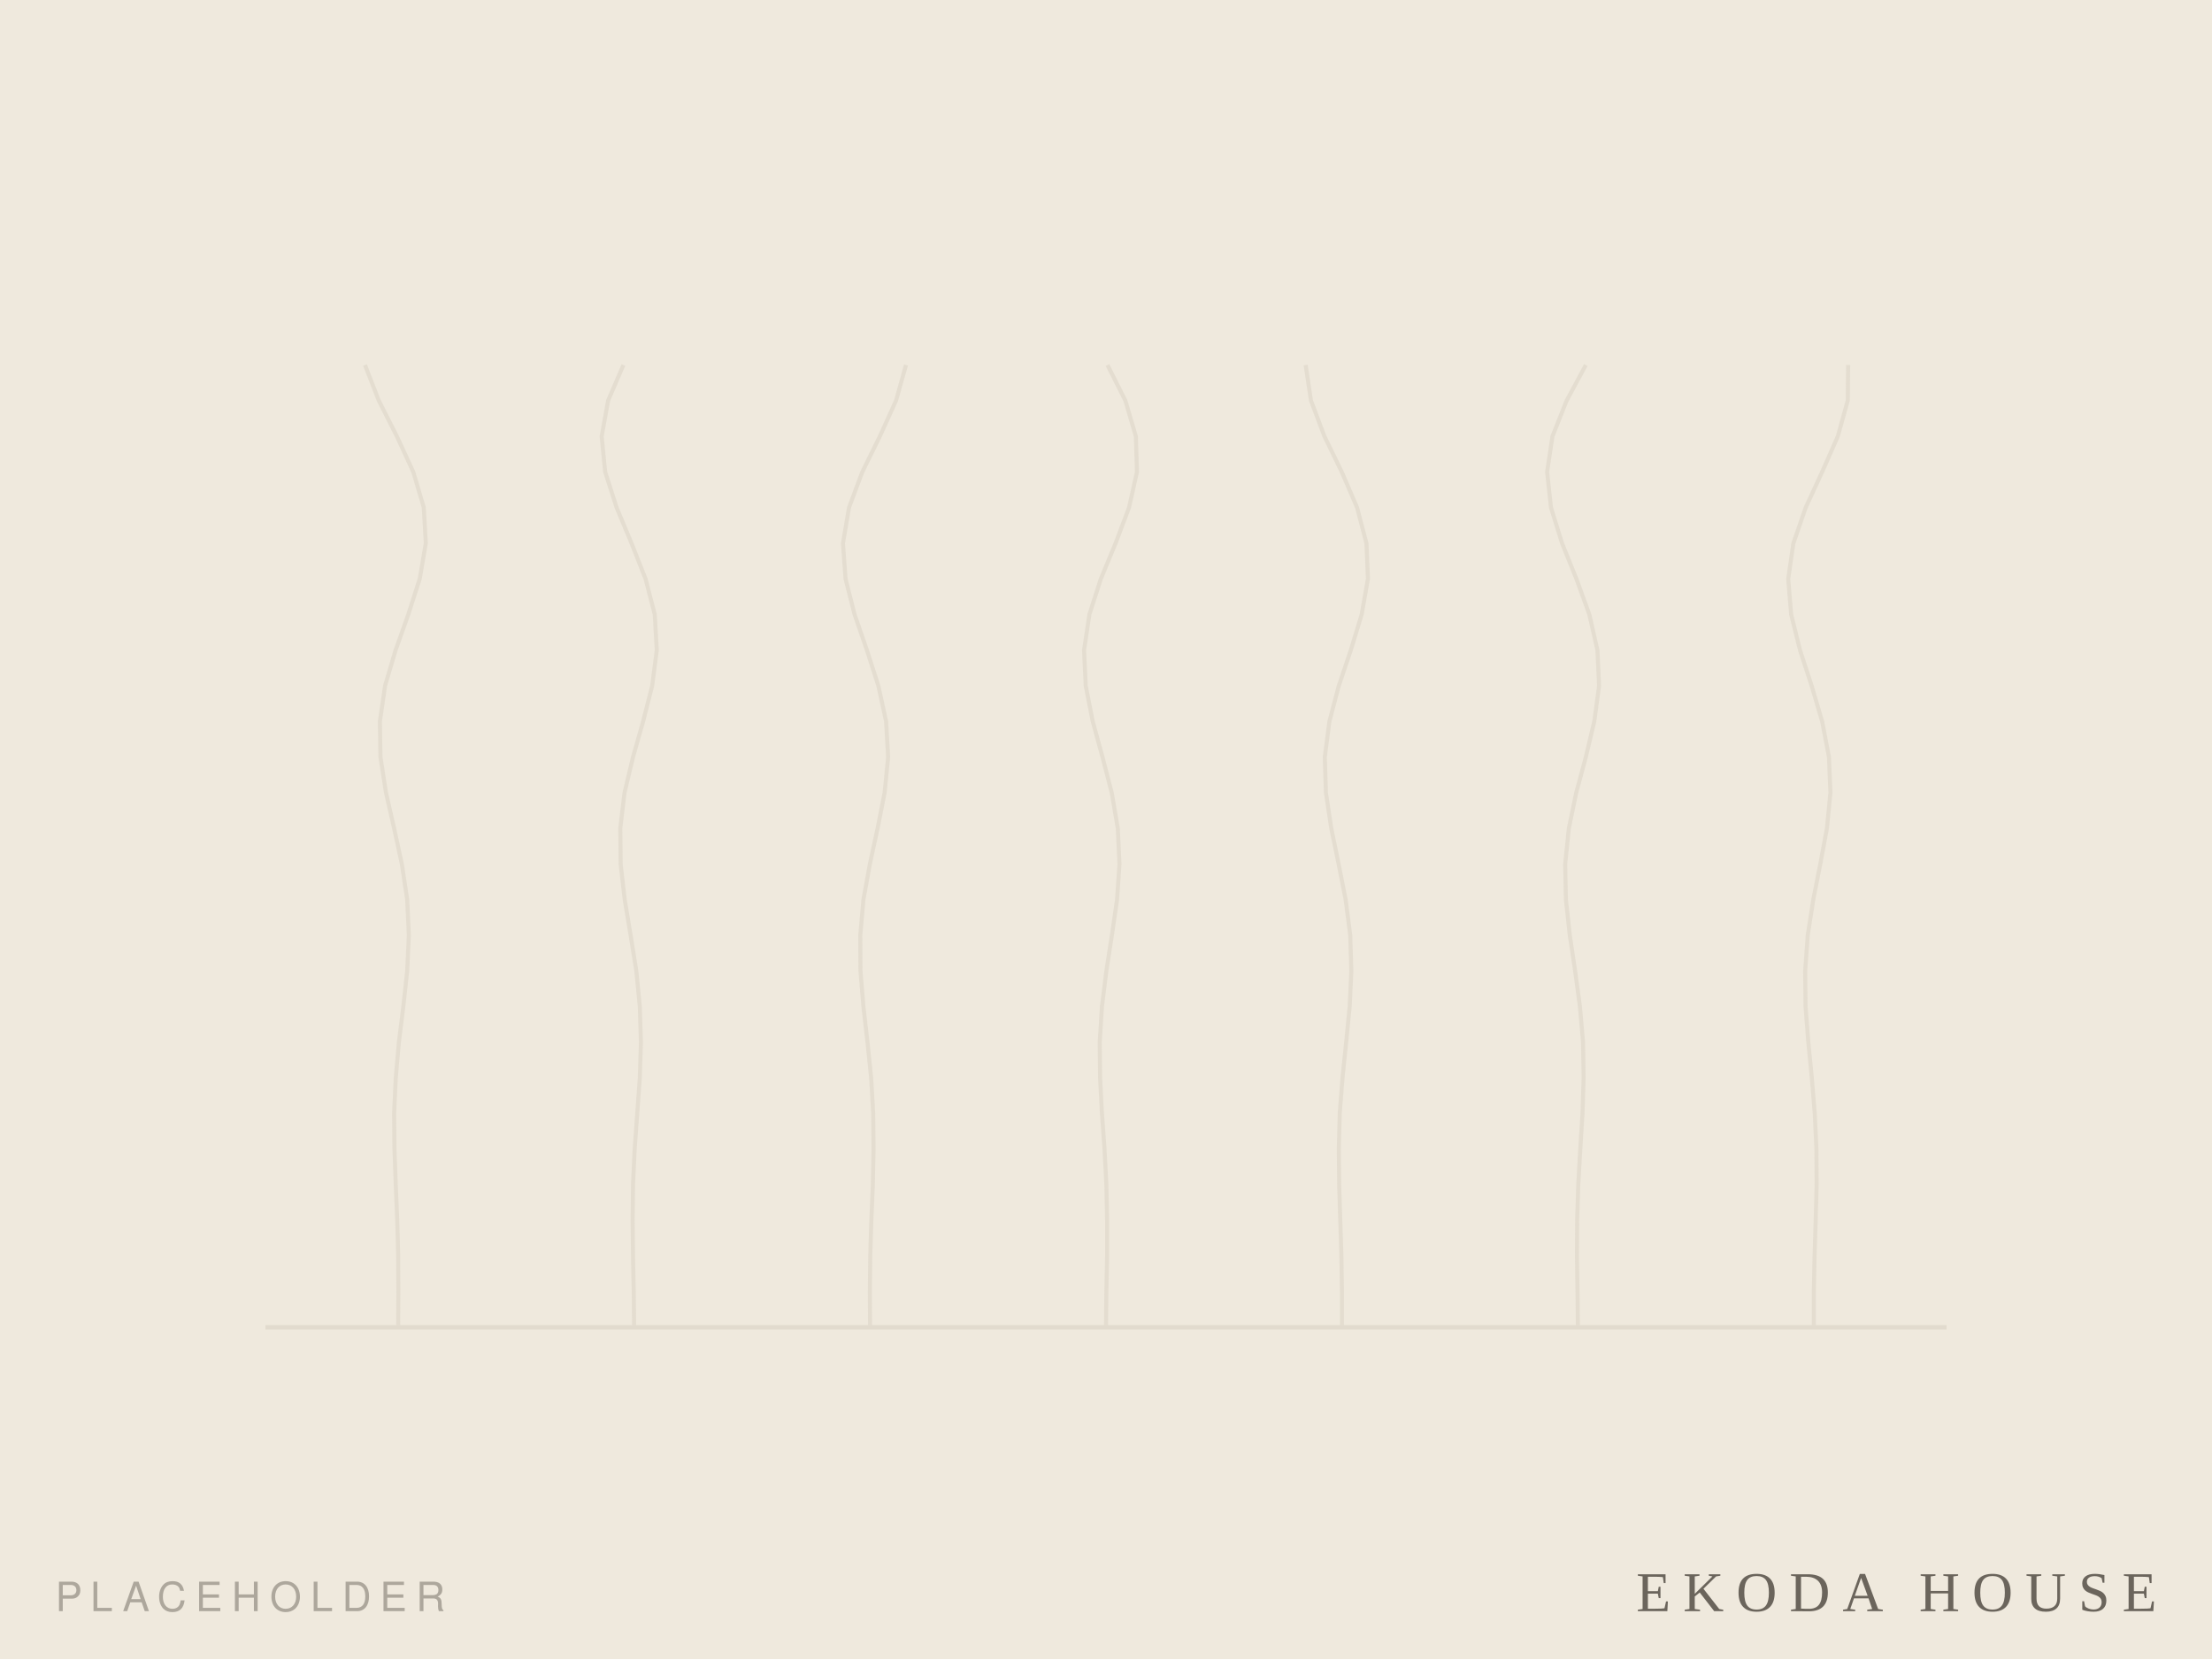
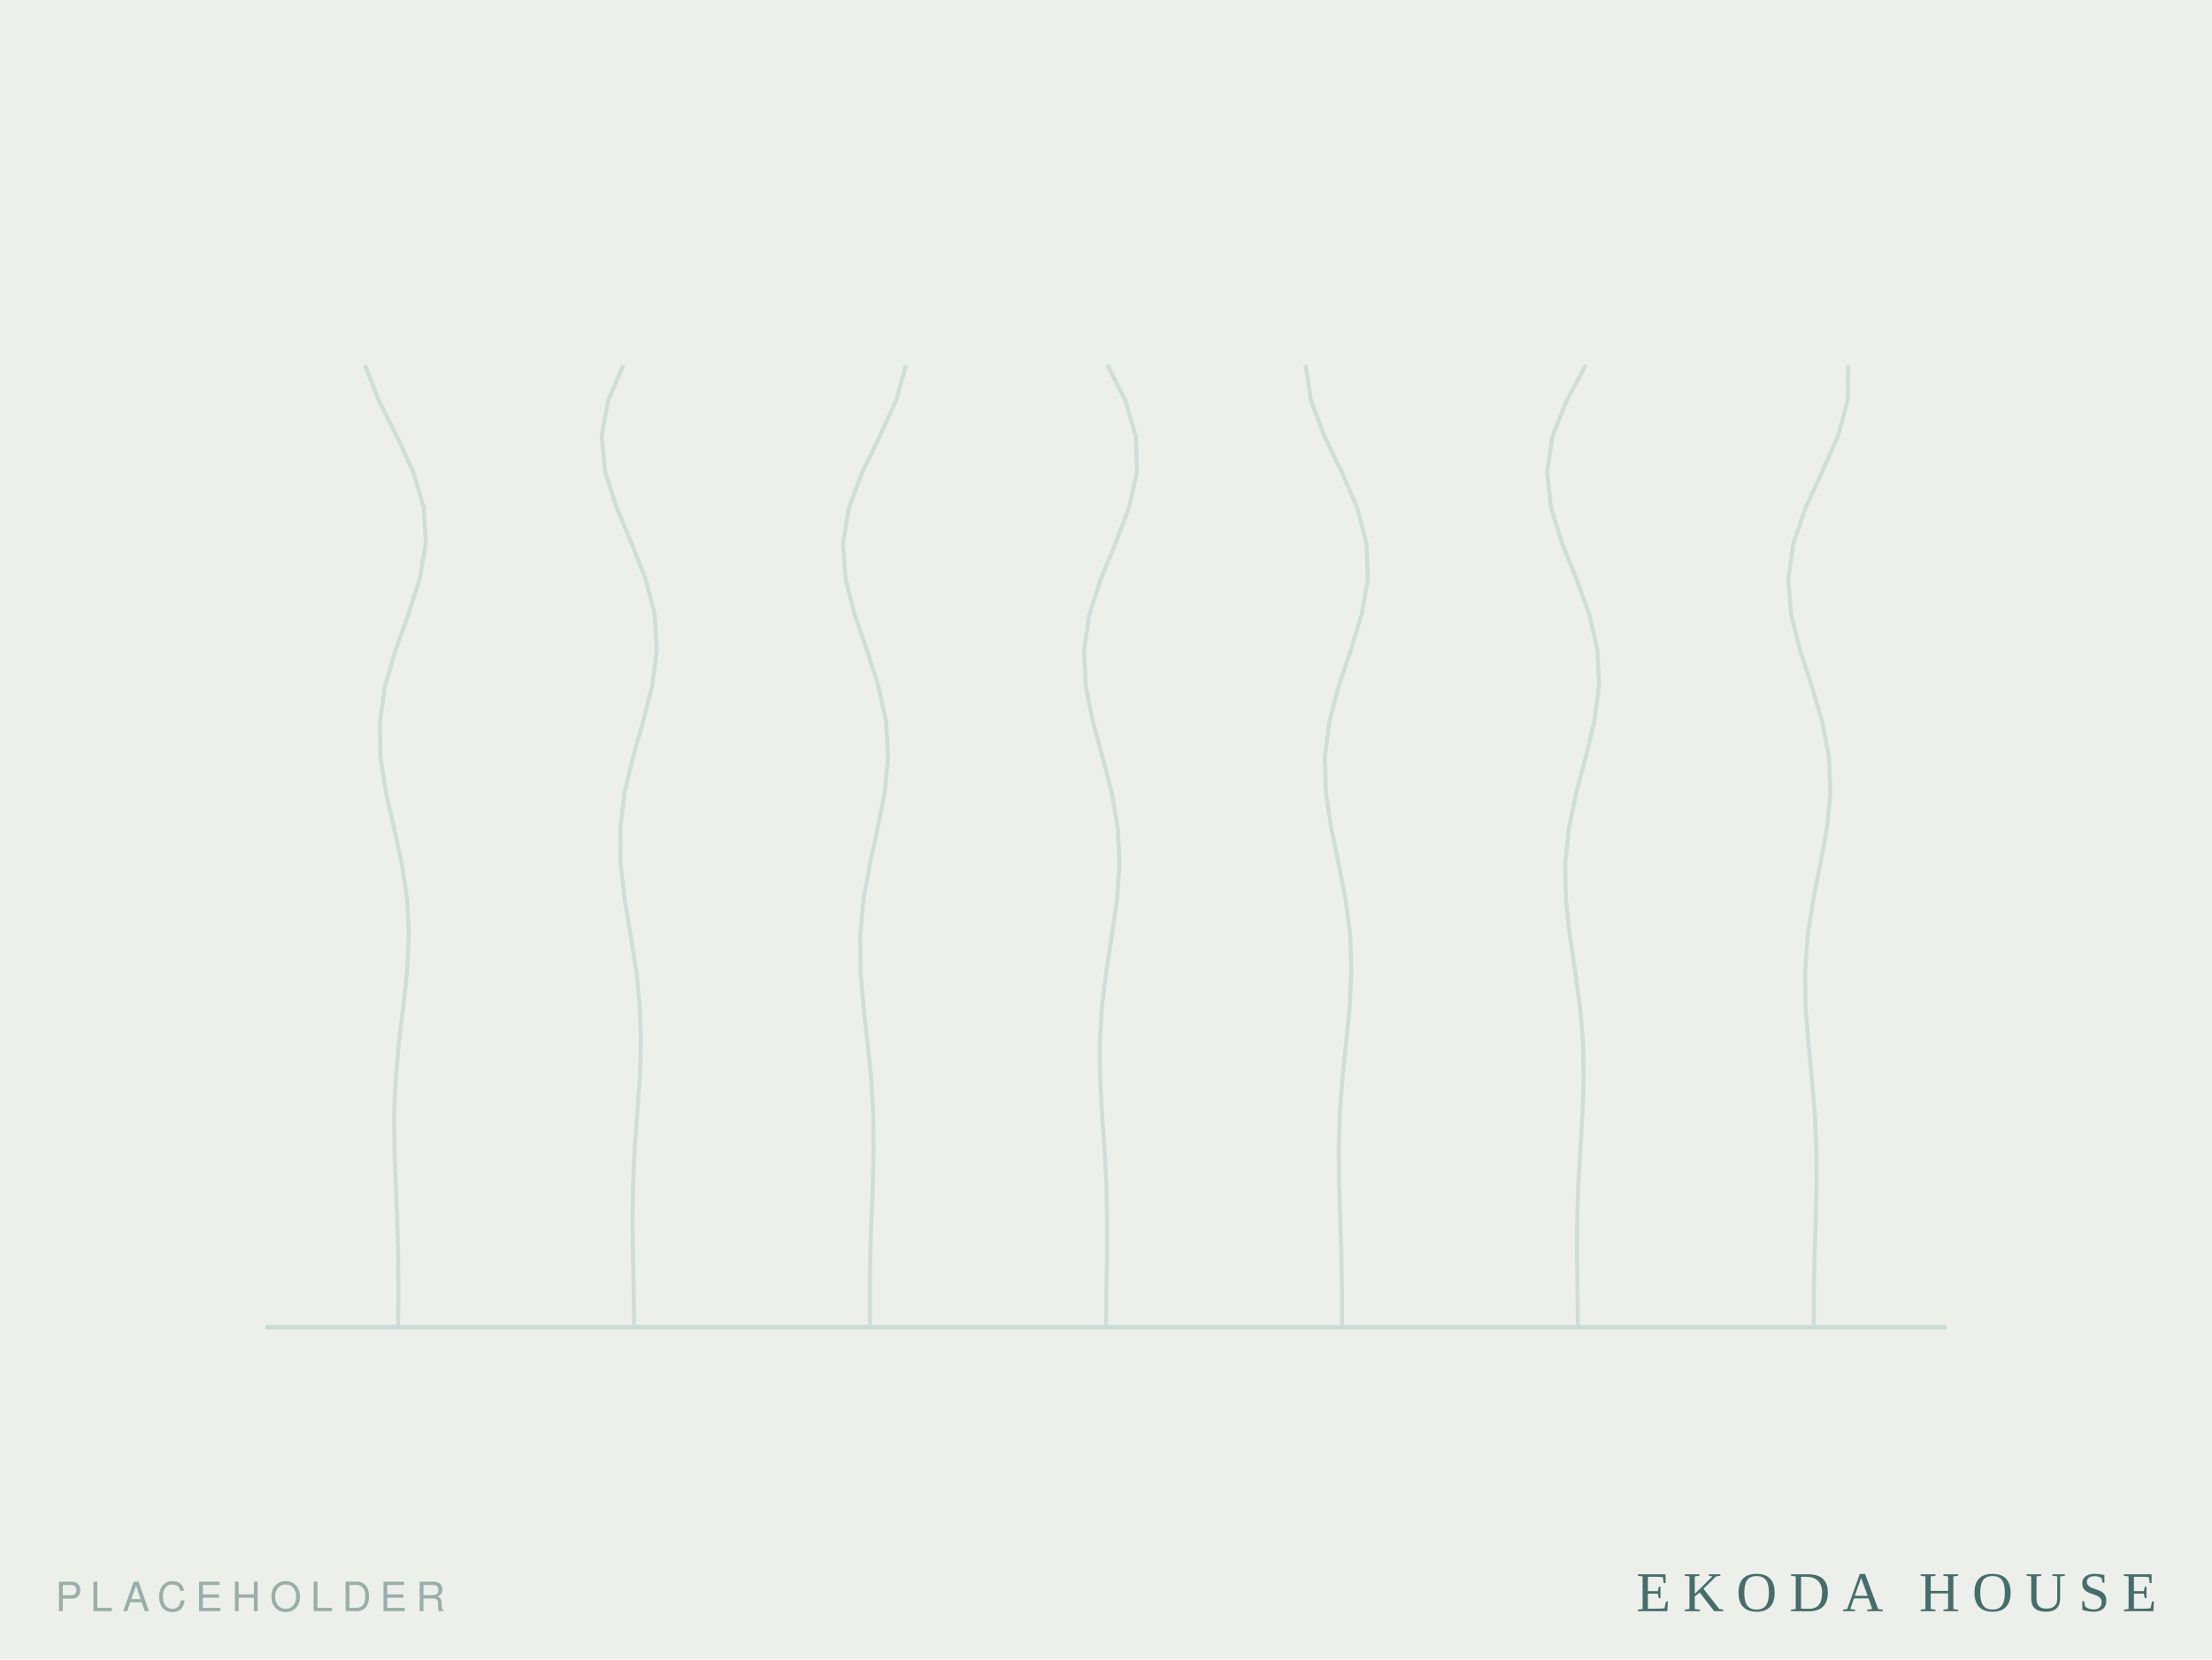
<svg xmlns="http://www.w3.org/2000/svg" viewBox="0 0 1200 900" width="1200" height="900">
-   <rect width="1200" height="900" fill="#EFE9DD" />
-   <polyline points="216.0,720.0 216.1,700.7 216.0,681.3 215.5,662.0 214.7,642.7 214.0,623.3 213.8,604.0 214.7,584.7 216.4,565.3 218.8,546.0 220.9,526.7 221.8,507.3 220.9,488.0 218.0,468.7 213.8,449.3 209.4,430.0 206.4,410.7 206.1,391.3 208.9,372.0 214.6,352.7 221.5,333.3 227.7,314.0 231.0,294.7 229.9,275.3 224.2,256.0 215.3,236.7 205.5,217.3 198.0,198.0" fill="none" stroke="#E2DBCE" stroke-width="2.2" opacity="0.85" />
-   <polyline points="344.0,720.0 343.8,700.7 343.4,681.3 343.2,662.0 343.4,642.7 344.3,623.3 345.7,604.0 347.1,584.7 347.7,565.3 347.1,546.0 345.2,526.7 342.1,507.3 338.9,488.0 336.7,468.7 336.5,449.3 338.8,430.0 343.4,410.7 348.9,391.3 353.8,372.0 356.3,352.7 355.2,333.3 350.2,314.0 342.6,294.7 334.5,275.3 328.3,256.0 326.4,236.7 329.9,217.3 338.2,198.0" fill="none" stroke="#E2DBCE" stroke-width="2.2" opacity="0.85" />
-   <polyline points="472.0,720.0 471.9,700.7 472.1,681.3 472.7,662.0 473.5,642.7 473.9,623.3 473.7,604.0 472.6,584.7 470.6,565.3 468.4,546.0 466.8,526.7 466.7,507.3 468.4,488.0 471.9,468.7 476.1,449.3 479.9,430.0 481.8,410.7 480.7,391.3 476.5,372.0 470.3,352.7 463.6,333.3 458.7,314.0 457.3,294.7 460.6,275.3 467.8,256.0 477.3,236.7 486.1,217.3 491.5,198.0" fill="none" stroke="#E2DBCE" stroke-width="2.2" opacity="0.85" />
-   <polyline points="600.0,720.0 600.2,700.7 600.6,681.3 600.6,662.0 600.2,642.7 599.2,623.3 597.8,604.0 596.8,584.7 596.6,565.3 597.8,546.0 600.2,526.7 603.2,507.3 606.0,488.0 607.3,468.7 606.4,449.3 603.1,430.0 598.1,410.7 592.8,391.3 589.0,372.0 588.1,352.7 591.0,333.3 597.2,314.0 605.2,294.7 612.5,275.3 616.8,256.0 616.2,236.7 610.5,217.3 600.8,198.0" fill="none" stroke="#E2DBCE" stroke-width="2.2" opacity="0.85" />
-   <polyline points="728.0,720.0 728.0,700.7 727.7,681.3 727.1,662.0 726.5,642.7 726.3,623.3 726.8,604.0 728.3,584.7 730.3,565.3 732.2,546.0 733.1,526.7 732.5,507.3 730.0,488.0 726.2,468.7 722.2,449.3 719.3,430.0 718.7,410.7 721.2,391.3 726.3,372.0 732.8,352.7 738.7,333.3 742.1,314.0 741.3,294.7 736.2,275.3 727.9,256.0 718.5,236.7 711.2,217.3 708.3,198.0" fill="none" stroke="#E2DBCE" stroke-width="2.2" opacity="0.85" />
-   <polyline points="856.0,720.0 855.8,700.7 855.5,681.3 855.6,662.0 856.2,642.7 857.3,623.3 858.5,604.0 859.1,584.7 858.8,565.3 857.1,546.0 854.5,526.7 851.6,507.3 849.5,488.0 849.1,468.7 851.1,449.3 855.1,430.0 860.3,410.7 864.9,391.3 867.5,372.0 866.6,352.7 862.2,333.3 855.2,314.0 847.4,294.7 841.4,275.3 839.3,256.0 842.2,236.7 849.9,217.3 860.3,198.0" fill="none" stroke="#E2DBCE" stroke-width="2.2" opacity="0.85" />
-   <polyline points="984.0,720.0 984.0,700.7 984.4,681.3 985.0,662.0 985.5,642.7 985.4,623.3 984.5,604.0 982.9,584.7 981.0,565.3 979.5,546.0 979.3,526.7 980.7,507.3 983.7,488.0 987.5,468.7 991.1,449.3 993.0,430.0 992.2,410.7 988.5,391.3 982.8,372.0 976.5,352.7 971.7,333.3 970.1,314.0 972.9,294.7 979.6,275.3 988.5,256.0 997.0,236.7 1002.4,217.3 1002.6,198.0" fill="none" stroke="#E2DBCE" stroke-width="2.2" opacity="0.85" />
-   <line x1="144.0" y1="720.0" x2="1056.0" y2="720.0" stroke="#E2DBCE" stroke-width="2.4" opacity="1.0" />
-   <text x="1170" y="874" text-anchor="end" fill="#6B655C" font-family="Georgia, Times New Roman, serif" font-size="30.6" letter-spacing="6.73">EKODA HOUSE</text>
-   <text x="30" y="874" fill="#6B655C" opacity=".5" font-family="Helvetica, Arial, sans-serif" font-size="22.0" letter-spacing="4.90">PLACEHOLDER</text>
+   <rect width="1200" height="900" fill="#EDEFEA" />
+   <polyline points="216.0,720.0 216.1,700.7 216.0,681.3 215.5,662.0 214.7,642.7 214.0,623.3 213.8,604.0 214.7,584.7 216.4,565.3 218.8,546.0 220.9,526.7 221.8,507.3 220.9,488.0 218.0,468.7 213.8,449.3 209.4,430.0 206.4,410.7 206.1,391.3 208.9,372.0 214.6,352.7 221.5,333.3 227.7,314.0 231.0,294.7 229.9,275.3 224.2,256.0 215.3,236.7 205.5,217.3 198.0,198.0" fill="none" stroke="#C9DAD7" stroke-width="2.2" opacity="0.85" />
+   <polyline points="344.0,720.0 343.8,700.7 343.4,681.3 343.2,662.0 343.4,642.7 344.3,623.3 345.7,604.0 347.1,584.7 347.7,565.3 347.1,546.0 345.2,526.7 342.1,507.3 338.9,488.0 336.7,468.7 336.5,449.3 338.8,430.0 343.4,410.7 348.9,391.3 353.8,372.0 356.3,352.7 355.2,333.3 350.2,314.0 342.6,294.7 334.5,275.3 328.3,256.0 326.4,236.7 329.9,217.3 338.2,198.0" fill="none" stroke="#C9DAD7" stroke-width="2.2" opacity="0.85" />
+   <polyline points="472.0,720.0 471.9,700.7 472.1,681.3 472.7,662.0 473.5,642.7 473.9,623.3 473.7,604.0 472.6,584.7 470.6,565.3 468.4,546.0 466.8,526.7 466.7,507.3 468.4,488.0 471.9,468.7 476.1,449.3 479.9,430.0 481.8,410.7 480.7,391.3 476.5,372.0 470.3,352.7 463.6,333.3 458.7,314.0 457.3,294.7 460.6,275.3 467.8,256.0 477.3,236.7 486.1,217.3 491.5,198.0" fill="none" stroke="#C9DAD7" stroke-width="2.2" opacity="0.85" />
+   <polyline points="600.0,720.0 600.2,700.7 600.6,681.3 600.6,662.0 600.2,642.7 599.2,623.3 597.8,604.0 596.8,584.7 596.6,565.3 597.8,546.0 600.2,526.7 603.2,507.3 606.0,488.0 607.3,468.7 606.4,449.3 603.1,430.0 598.1,410.7 592.8,391.3 589.0,372.0 588.1,352.7 591.0,333.3 597.2,314.0 605.2,294.7 612.5,275.3 616.8,256.0 616.2,236.7 610.5,217.3 600.8,198.0" fill="none" stroke="#C9DAD7" stroke-width="2.2" opacity="0.85" />
+   <polyline points="728.0,720.0 728.0,700.7 727.7,681.3 727.1,662.0 726.5,642.7 726.3,623.3 726.8,604.0 728.3,584.7 730.3,565.3 732.2,546.0 733.1,526.7 732.5,507.3 730.0,488.0 726.2,468.7 722.2,449.3 719.3,430.0 718.7,410.7 721.2,391.3 726.3,372.0 732.8,352.7 738.7,333.3 742.1,314.0 741.3,294.7 736.2,275.3 727.9,256.0 718.5,236.7 711.2,217.3 708.3,198.0" fill="none" stroke="#C9DAD7" stroke-width="2.2" opacity="0.85" />
+   <polyline points="856.0,720.0 855.8,700.7 855.5,681.3 855.6,662.0 856.2,642.7 857.3,623.3 858.5,604.0 859.1,584.7 858.8,565.3 857.1,546.0 854.5,526.7 851.6,507.3 849.5,488.0 849.1,468.7 851.1,449.3 855.1,430.0 860.3,410.7 864.9,391.3 867.5,372.0 866.6,352.7 862.2,333.3 855.2,314.0 847.4,294.7 841.4,275.3 839.3,256.0 842.2,236.7 849.9,217.3 860.3,198.0" fill="none" stroke="#C9DAD7" stroke-width="2.2" opacity="0.85" />
+   <polyline points="984.0,720.0 984.0,700.7 984.4,681.3 985.0,662.0 985.5,642.7 985.4,623.3 984.5,604.0 982.9,584.7 981.0,565.3 979.5,546.0 979.3,526.7 980.7,507.3 983.7,488.0 987.5,468.7 991.1,449.3 993.0,430.0 992.2,410.7 988.5,391.3 982.8,372.0 976.5,352.7 971.7,333.3 970.1,314.0 972.9,294.7 979.6,275.3 988.5,256.0 997.0,236.7 1002.4,217.3 1002.6,198.0" fill="none" stroke="#C9DAD7" stroke-width="2.2" opacity="0.85" />
+   <line x1="144.0" y1="720.0" x2="1056.0" y2="720.0" stroke="#C9DAD7" stroke-width="2.4" opacity="1.0" />
+   <text x="1170" y="874" text-anchor="end" fill="#456D6C" font-family="Georgia, Times New Roman, serif" font-size="30.6" letter-spacing="6.73">EKODA HOUSE</text>
+   <text x="30" y="874" fill="#456D6C" opacity=".5" font-family="Helvetica, Arial, sans-serif" font-size="22.0" letter-spacing="4.90">PLACEHOLDER</text>
</svg>
